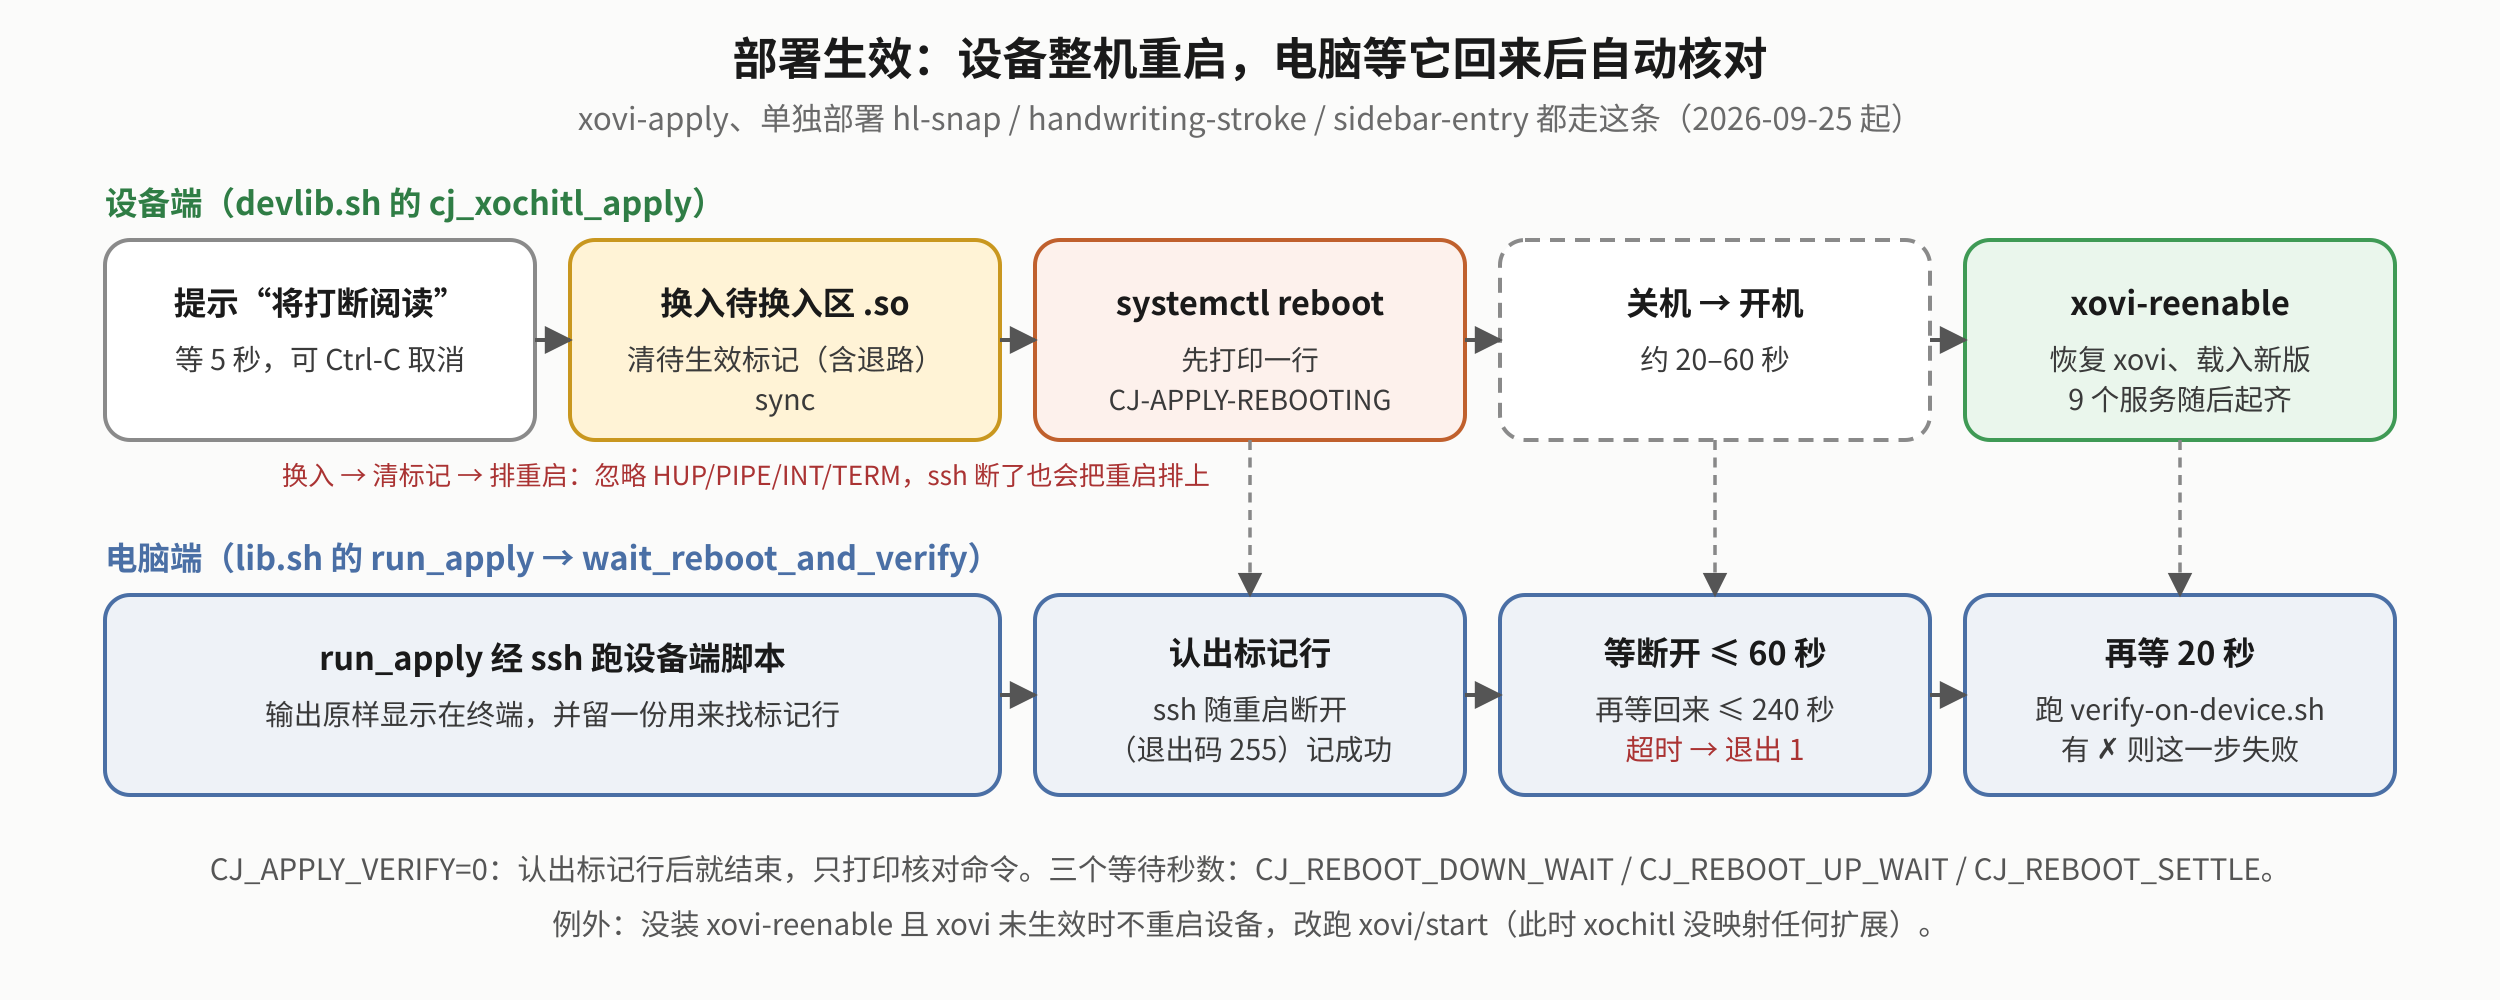
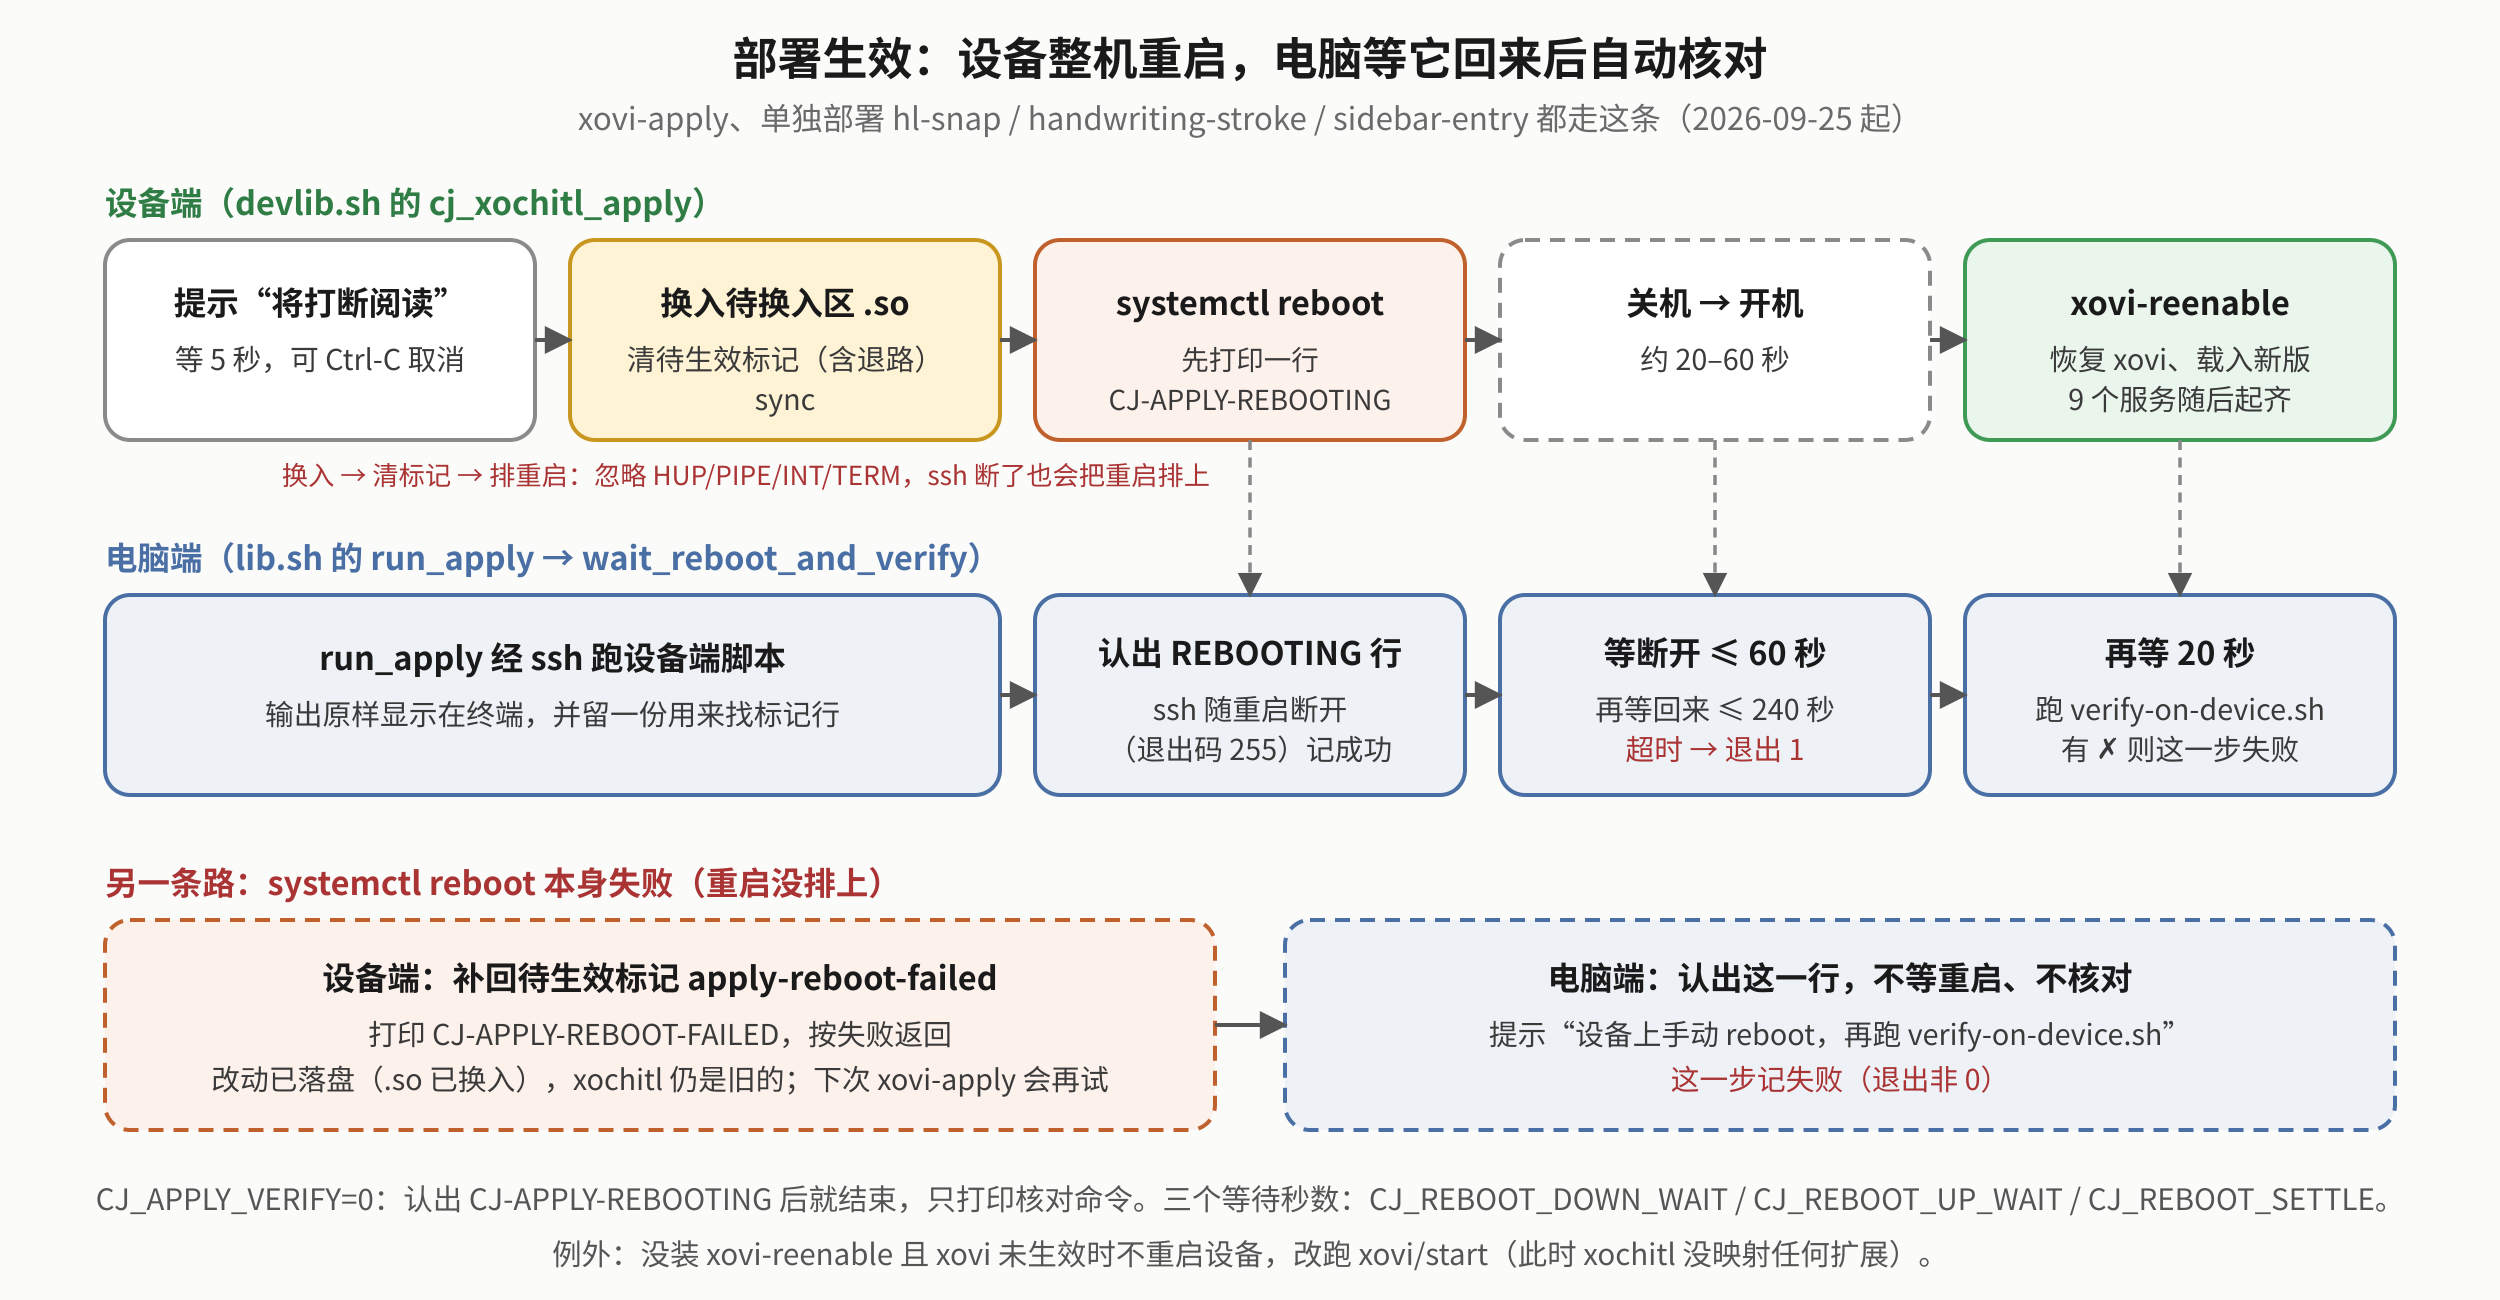
- <svg xmlns="http://www.w3.org/2000/svg" viewBox="0 0 1000 400" font-family="Noto Sans CJK SC, sans-serif">
+ <svg xmlns="http://www.w3.org/2000/svg" viewBox="0 0 1000 520" font-family="Noto Sans CJK SC, sans-serif">
  <defs>
    <marker id="av-m" viewBox="0 0 10 10" refX="9" refY="5" markerWidth="7" markerHeight="7" orient="auto-start-reverse">
      <path d="M0,0 L10,5 L0,10 z" fill="#555" />
    </marker>
  </defs>
-   <rect x="0" y="0" width="1000" height="400" fill="#fbfbfa" />
+   <rect x="0" y="0" width="1000" height="520" fill="#fbfbfa" />
  <text x="500" y="30" text-anchor="middle" font-size="18" font-weight="bold" fill="#1a1a1a">部署生效：设备整机重启，电脑等它回来后自动核对</text>
  <text x="500" y="52" text-anchor="middle" font-size="12.5" fill="#6a6a6a">xovi-apply、单独部署 hl-snap / handwriting-stroke / sidebar-entry 都走这条（2026-09-25 起）</text>
  <text x="42" y="86" font-size="13" font-weight="bold" fill="#2f7d45">设备端（devlib.sh 的 cj_xochitl_apply）</text>
  <rect x="42" y="96" width="172" height="80" rx="10" fill="#ffffff" stroke="#8a8a8a" stroke-width="1.6" />
  <text x="128" y="126" text-anchor="middle" font-size="13" font-weight="bold" fill="#1a1a1a">提示“将打断阅读”</text>
  <text x="128" y="148" text-anchor="middle" font-size="11.5" fill="#3a3a3a">等 5 秒，可 Ctrl-C 取消</text>
  <rect x="228" y="96" width="172" height="80" rx="10" fill="#fff3d6" stroke="#c9971f" stroke-width="1.6" />
  <text x="314" y="126" text-anchor="middle" font-size="13" font-weight="bold" fill="#1a1a1a">换入待换入区 .so</text>
  <text x="314" y="148" text-anchor="middle" font-size="11.5" fill="#3a3a3a">清待生效标记（含退路）</text>
  <text x="314" y="164" text-anchor="middle" font-size="11.5" fill="#3a3a3a">sync</text>
  <rect x="414" y="96" width="172" height="80" rx="10" fill="#fdf1ec" stroke="#c0602d" stroke-width="1.6" />
  <text x="500" y="126" text-anchor="middle" font-size="13" font-weight="bold" fill="#1a1a1a">systemctl reboot</text>
  <text x="500" y="148" text-anchor="middle" font-size="11" fill="#3a3a3a">先打印一行</text>
  <text x="500" y="164" text-anchor="middle" font-size="11" fill="#3a3a3a">CJ-APPLY-REBOOTING</text>
  <rect x="600" y="96" width="172" height="80" rx="10" fill="#ffffff" stroke="#8a8a8a" stroke-width="1.6" stroke-dasharray="6 4" />
  <text x="686" y="126" text-anchor="middle" font-size="13" font-weight="bold" fill="#1a1a1a">关机 → 开机</text>
  <text x="686" y="148" text-anchor="middle" font-size="11.5" fill="#3a3a3a">约 20–60 秒</text>
  <rect x="786" y="96" width="172" height="80" rx="10" fill="#eaf6ec" stroke="#3f9a55" stroke-width="1.6" />
  <text x="872" y="126" text-anchor="middle" font-size="13" font-weight="bold" fill="#1a1a1a">xovi-reenable</text>
  <text x="872" y="148" text-anchor="middle" font-size="11.5" fill="#3a3a3a">恢复 xovi、载入新版</text>
  <text x="872" y="164" text-anchor="middle" font-size="11.5" fill="#3a3a3a">9 个服务随后起齐</text>
  <polyline points="214,136 228,136" fill="none" stroke="#555" stroke-width="1.6" marker-end="url(#av-m)" />
  <polyline points="400,136 414,136" fill="none" stroke="#555" stroke-width="1.6" marker-end="url(#av-m)" />
  <polyline points="586,136 600,136" fill="none" stroke="#555" stroke-width="1.6" marker-end="url(#av-m)" />
  <polyline points="772,136 786,136" fill="none" stroke="#555" stroke-width="1.6" marker-end="url(#av-m)" />
  <text x="484" y="194" text-anchor="end" font-size="10.5" fill="#a33">换入 → 清标记 → 排重启：忽略 HUP/PIPE/INT/TERM，ssh 断了也会把重启排上</text>
  <text x="42" y="228" font-size="13" font-weight="bold" fill="#4a6fa5">电脑端（lib.sh 的 run_apply → wait_reboot_and_verify）</text>
  <rect x="42" y="238" width="358" height="80" rx="10" fill="#eef2f7" stroke="#4a6fa5" stroke-width="1.6" />
  <text x="221" y="268" text-anchor="middle" font-size="13" font-weight="bold" fill="#1a1a1a">run_apply 经 ssh 跑设备端脚本</text>
  <text x="221" y="290" text-anchor="middle" font-size="11.5" fill="#3a3a3a">输出原样显示在终端，并留一份用来找标记行</text>
  <rect x="414" y="238" width="172" height="80" rx="10" fill="#eef2f7" stroke="#4a6fa5" stroke-width="1.6" />
-   <text x="500" y="266" text-anchor="middle" font-size="13" font-weight="bold" fill="#1a1a1a">认出标记行</text>
+   <text x="500" y="266" text-anchor="middle" font-size="13" font-weight="bold" fill="#1a1a1a">认出 REBOOTING 行</text>
  <text x="500" y="288" text-anchor="middle" font-size="11.5" fill="#3a3a3a">ssh 随重启断开</text>
  <text x="500" y="304" text-anchor="middle" font-size="11.5" fill="#3a3a3a">（退出码 255）记成功</text>
  <rect x="600" y="238" width="172" height="80" rx="10" fill="#eef2f7" stroke="#4a6fa5" stroke-width="1.6" />
  <text x="686" y="266" text-anchor="middle" font-size="13" font-weight="bold" fill="#1a1a1a">等断开 ≤ 60 秒</text>
  <text x="686" y="288" text-anchor="middle" font-size="11.5" fill="#3a3a3a">再等回来 ≤ 240 秒</text>
  <text x="686" y="304" text-anchor="middle" font-size="11.5" fill="#a33">超时 → 退出 1</text>
  <rect x="786" y="238" width="172" height="80" rx="10" fill="#eef2f7" stroke="#4a6fa5" stroke-width="1.6" />
  <text x="872" y="266" text-anchor="middle" font-size="13" font-weight="bold" fill="#1a1a1a">再等 20 秒</text>
  <text x="872" y="288" text-anchor="middle" font-size="11.5" fill="#3a3a3a">跑 verify-on-device.sh</text>
  <text x="872" y="304" text-anchor="middle" font-size="11.5" fill="#3a3a3a">有 ✗ 则这一步失败</text>
  <polyline points="400,278 414,278" fill="none" stroke="#555" stroke-width="1.6" marker-end="url(#av-m)" />
  <polyline points="586,278 600,278" fill="none" stroke="#555" stroke-width="1.6" marker-end="url(#av-m)" />
  <polyline points="772,278 786,278" fill="none" stroke="#555" stroke-width="1.6" marker-end="url(#av-m)" />
  <polyline points="500,176 500,238" fill="none" stroke="#888" stroke-width="1.4" stroke-dasharray="4 3" marker-end="url(#av-m)" />
  <polyline points="686,176 686,238" fill="none" stroke="#888" stroke-width="1.4" stroke-dasharray="4 3" marker-end="url(#av-m)" />
  <polyline points="872,176 872,238" fill="none" stroke="#888" stroke-width="1.4" stroke-dasharray="4 3" marker-end="url(#av-m)" />
-   <text x="500" y="352" text-anchor="middle" font-size="11.8" fill="#555">CJ_APPLY_VERIFY=0：认出标记行后就结束，只打印核对命令。三个等待秒数：CJ_REBOOT_DOWN_WAIT / CJ_REBOOT_UP_WAIT / CJ_REBOOT_SETTLE。</text>
-   <text x="500" y="374" text-anchor="middle" font-size="11.8" fill="#555">例外：没装 xovi-reenable 且 xovi 未生效时不重启设备，改跑 xovi/start（此时 xochitl 没映射任何扩展）。</text>
+   <text x="42" y="358" font-size="13" font-weight="bold" fill="#a33">另一条路：systemctl reboot 本身失败（重启没排上）</text>
+   <rect x="42" y="368" width="444" height="84" rx="10" fill="#fdf1ec" stroke="#c0602d" stroke-width="1.6" stroke-dasharray="6 4" />
+   <text x="264" y="396" text-anchor="middle" font-size="13" font-weight="bold" fill="#1a1a1a">设备端：补回待生效标记 apply-reboot-failed</text>
+   <text x="264" y="418" text-anchor="middle" font-size="11.5" fill="#3a3a3a">打印 CJ-APPLY-REBOOT-FAILED，按失败返回</text>
+   <text x="264" y="436" text-anchor="middle" font-size="11.5" fill="#3a3a3a">改动已落盘（.so 已换入），xochitl 仍是旧的；下次 xovi-apply 会再试</text>
+   <rect x="514" y="368" width="444" height="84" rx="10" fill="#eef2f7" stroke="#4a6fa5" stroke-width="1.6" stroke-dasharray="6 4" />
+   <text x="736" y="396" text-anchor="middle" font-size="13" font-weight="bold" fill="#1a1a1a">电脑端：认出这一行，不等重启、不核对</text>
+   <text x="736" y="418" text-anchor="middle" font-size="11.5" fill="#3a3a3a">提示“设备上手动 reboot，再跑 verify-on-device.sh”</text>
+   <text x="736" y="436" text-anchor="middle" font-size="11.5" fill="#a33">这一步记失败（退出非 0）</text>
+   <polyline points="486,410 514,410" fill="none" stroke="#555" stroke-width="1.6" marker-end="url(#av-m)" />
+   <text x="500" y="484" text-anchor="middle" font-size="11.8" fill="#555">CJ_APPLY_VERIFY=0：认出 CJ-APPLY-REBOOTING 后就结束，只打印核对命令。三个等待秒数：CJ_REBOOT_DOWN_WAIT / CJ_REBOOT_UP_WAIT / CJ_REBOOT_SETTLE。</text>
+   <text x="500" y="506" text-anchor="middle" font-size="11.8" fill="#555">例外：没装 xovi-reenable 且 xovi 未生效时不重启设备，改跑 xovi/start（此时 xochitl 没映射任何扩展）。</text>
</svg>
